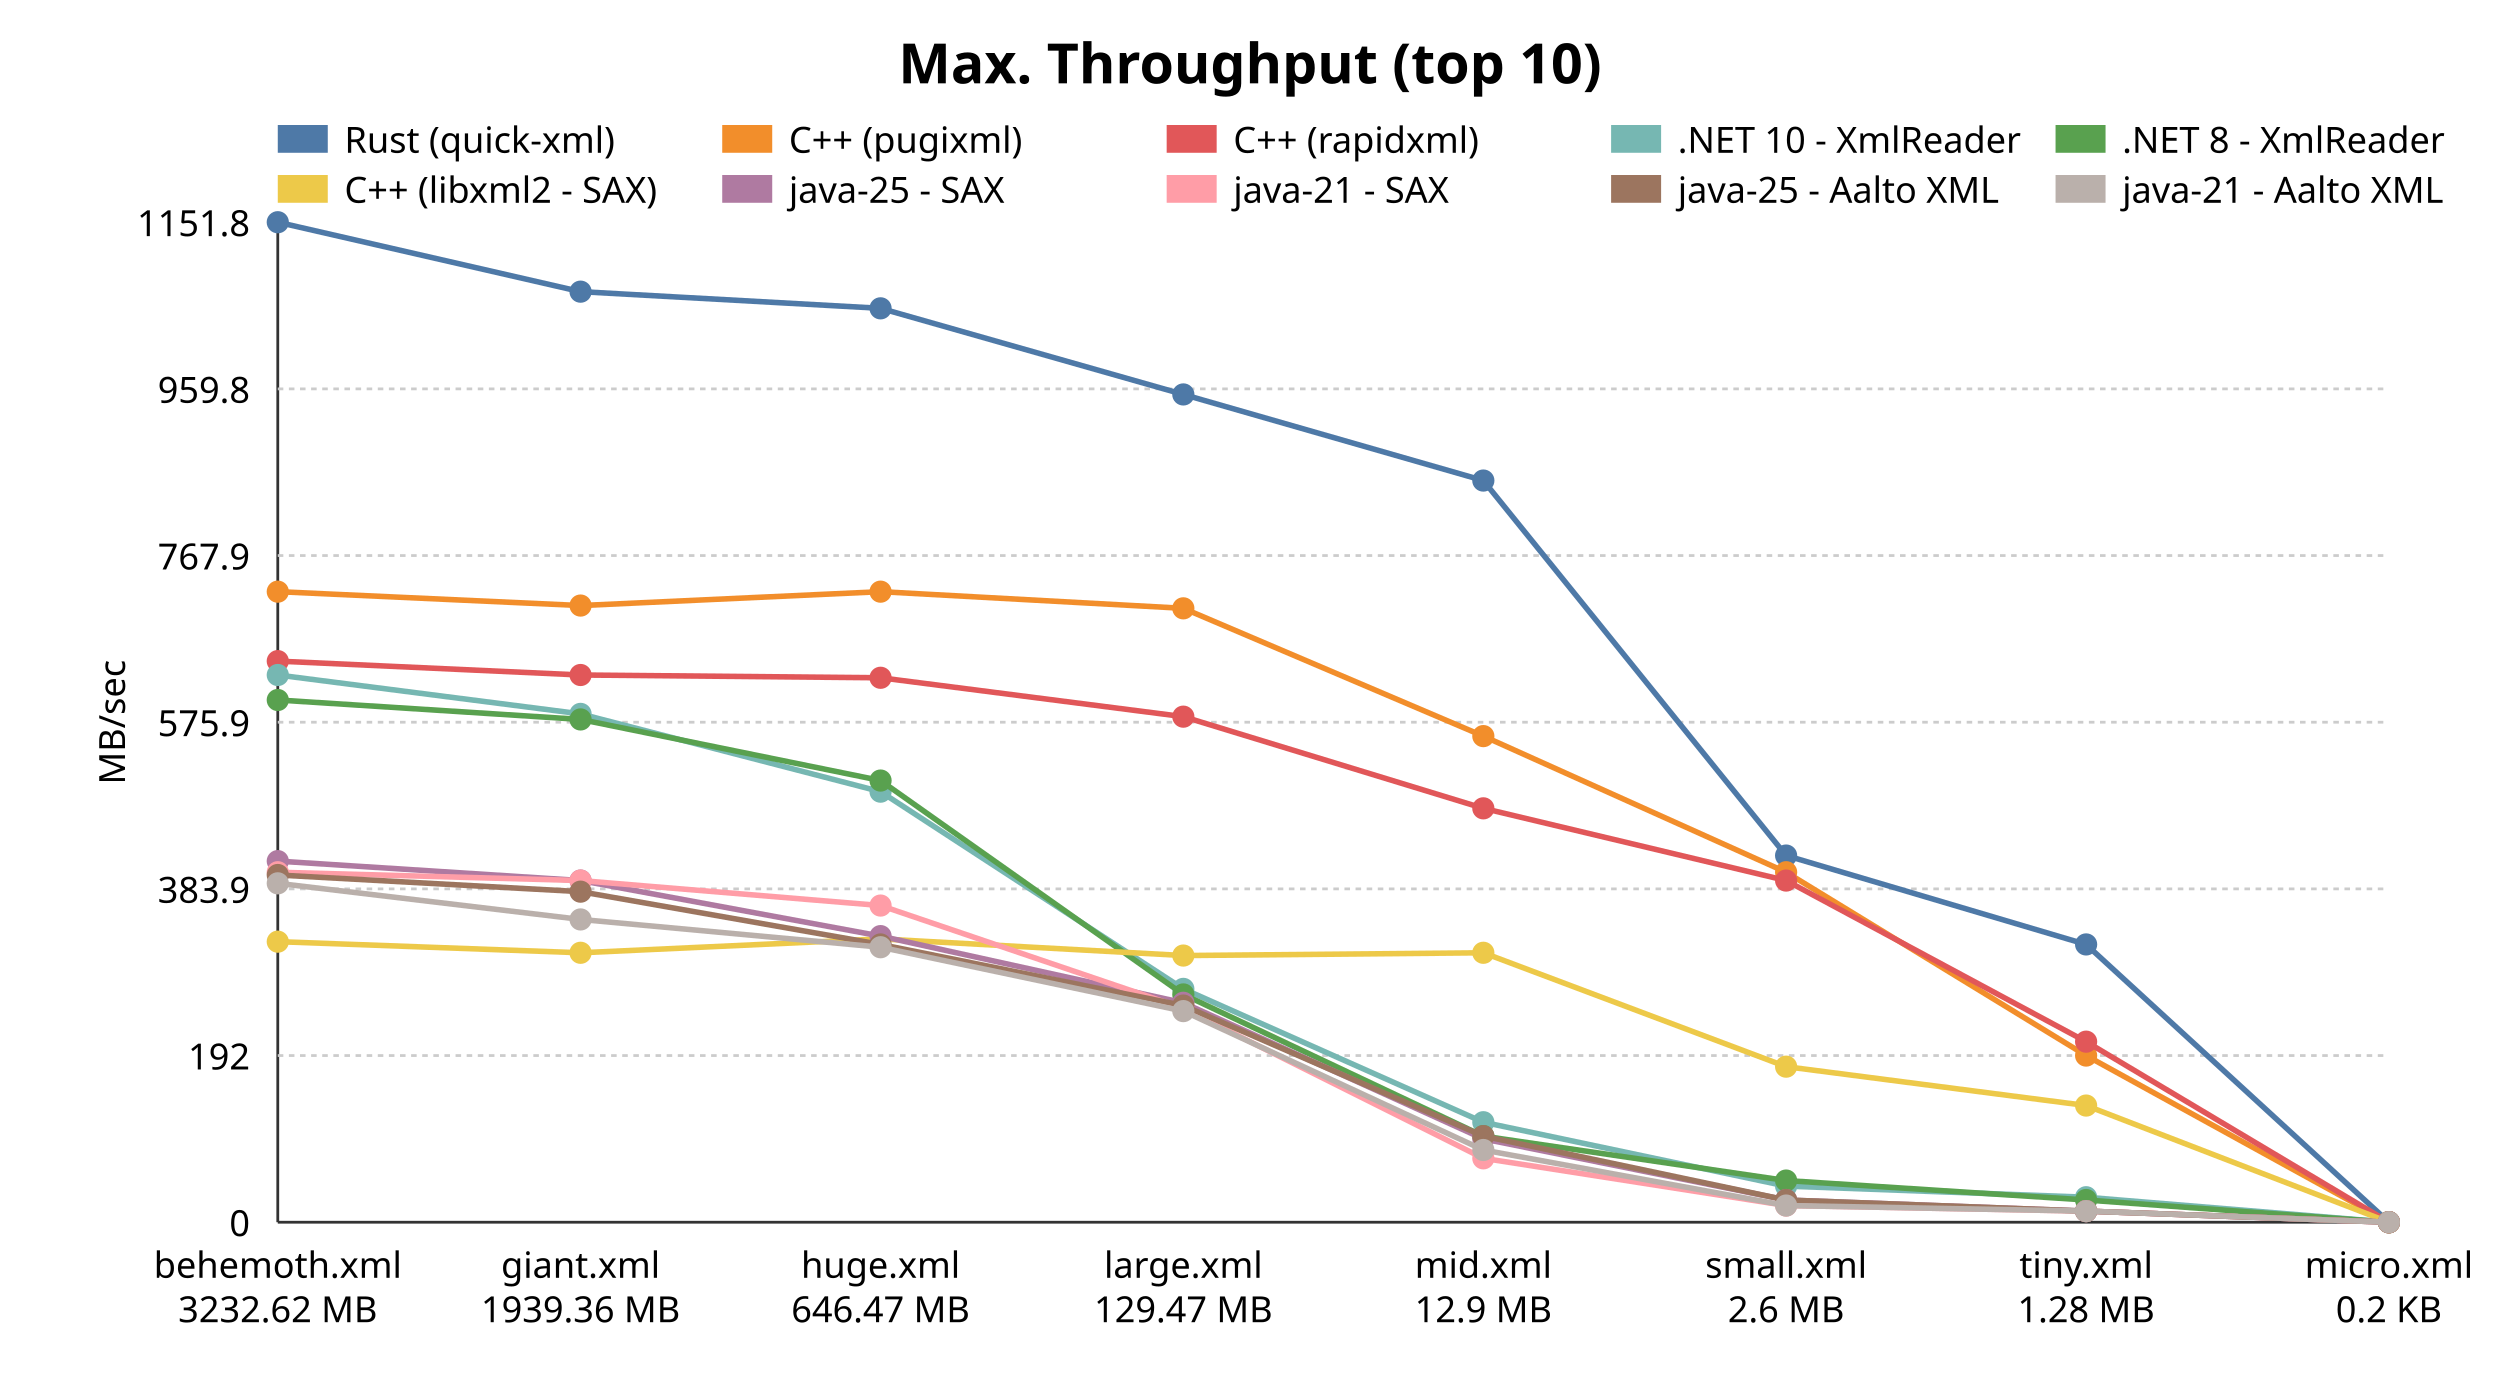
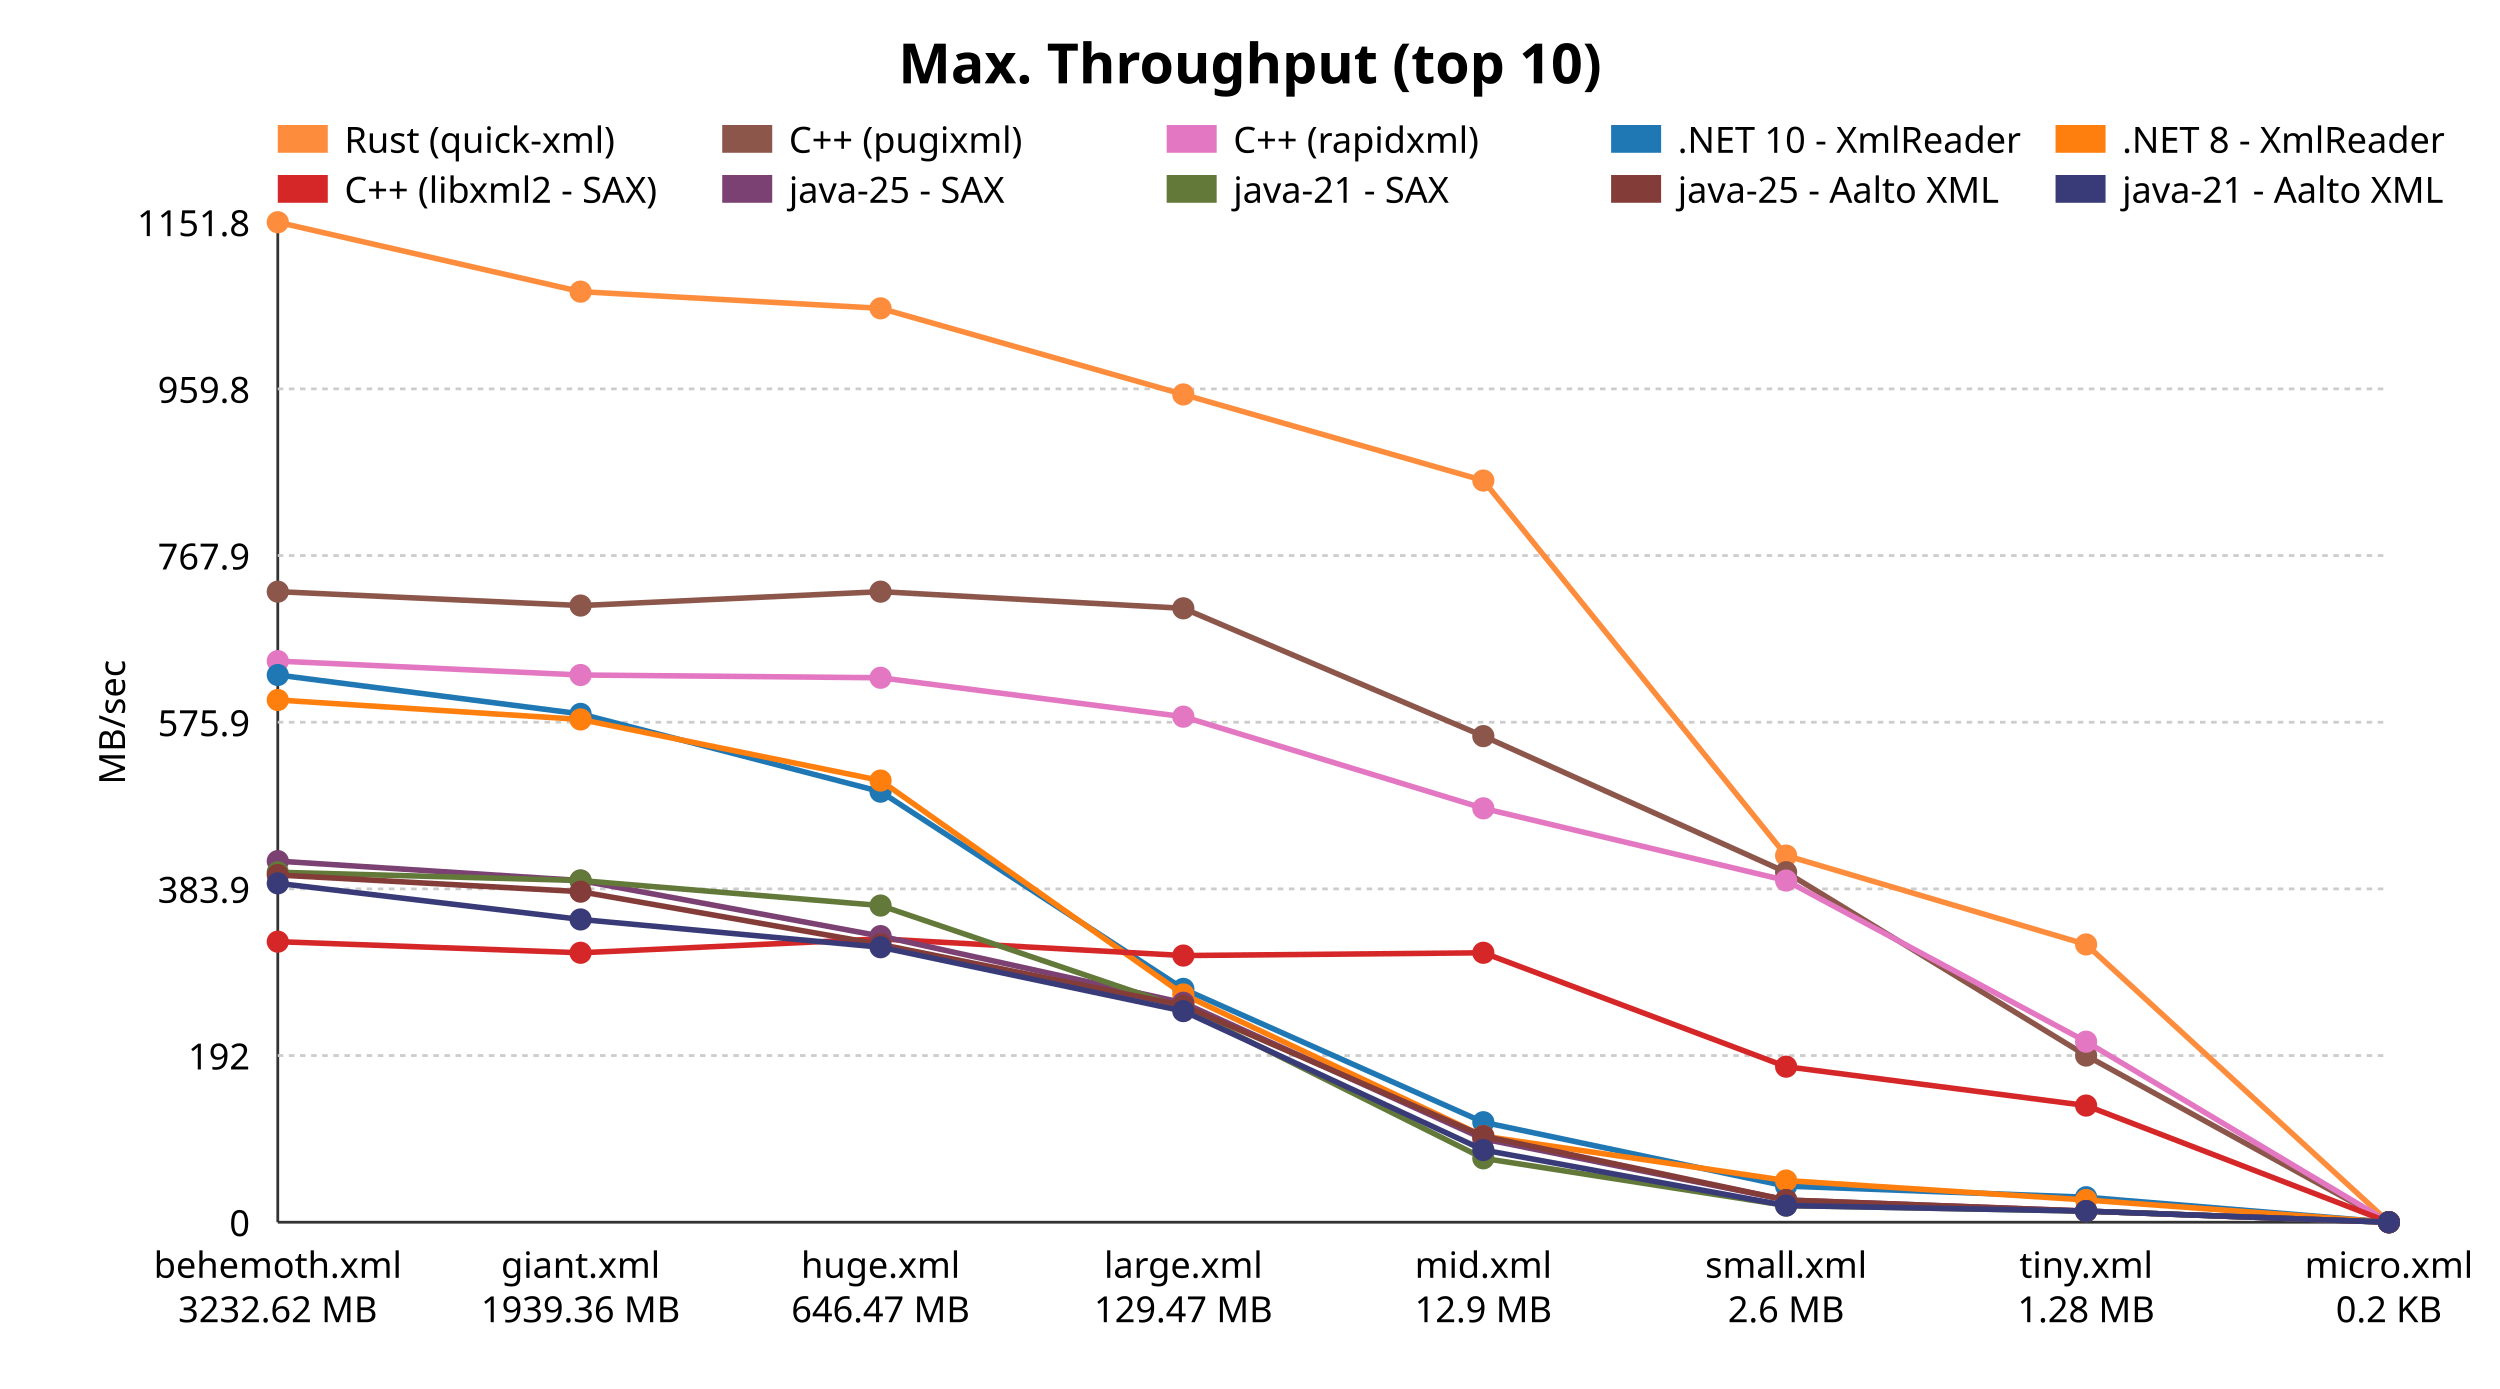
<svg xmlns="http://www.w3.org/2000/svg" width="900" height="500" style="background-color:#fff">
  <style> .label { font: 13px sans-serif; } .legend { font: 13px sans-serif; } .axis { stroke: #333; stroke-width: 1; } .chart-title { font: bold 20px sans-serif; } </style>
  <text x="450" y="30" text-anchor="middle" class="chart-title">Max. Throughput (top 10)</text>
  <text x="45" y="260" text-anchor="middle" class="label" font-size="16px" transform="rotate(-90 45,260)">MB/sec</text>
  <line x1="100" y1="80" x2="100" y2="440" class="axis" />
  <line x1="100" y1="440" x2="860" y2="440" class="axis" />
  <text x="90" y="445" text-anchor="end" class="label">0</text>
  <text x="90" y="385" text-anchor="end" class="label">192</text>
  <line x1="100" y1="380" x2="860" y2="380" stroke="#ccc" stroke-dasharray="2,2" />
  <text x="90" y="325" text-anchor="end" class="label">383.9</text>
  <line x1="100" y1="320" x2="860" y2="320" stroke="#ccc" stroke-dasharray="2,2" />
  <text x="90" y="265" text-anchor="end" class="label">575.9</text>
  <line x1="100" y1="260" x2="860" y2="260" stroke="#ccc" stroke-dasharray="2,2" />
  <text x="90" y="205" text-anchor="end" class="label">767.9</text>
  <line x1="100" y1="200" x2="860" y2="200" stroke="#ccc" stroke-dasharray="2,2" />
  <text x="90" y="145" text-anchor="end" class="label">959.8</text>
  <line x1="100" y1="140" x2="860" y2="140" stroke="#ccc" stroke-dasharray="2,2" />
  <text x="90" y="85" text-anchor="end" class="label">1151.8</text>
  <text x="100" y="460" text-anchor="middle" class="label">behemoth.xml</text>
  <text x="100" y="476" text-anchor="middle" class="label" font-size="11px">3232.62 MB</text>
  <text x="209" y="460" text-anchor="middle" class="label">giant.xml</text>
  <text x="209" y="476" text-anchor="middle" class="label" font-size="11px">1939.36 MB</text>
  <text x="317" y="460" text-anchor="middle" class="label">huge.xml</text>
  <text x="317" y="476" text-anchor="middle" class="label" font-size="11px">646.47 MB</text>
  <text x="426" y="460" text-anchor="middle" class="label">large.xml</text>
  <text x="426" y="476" text-anchor="middle" class="label" font-size="11px">129.47 MB</text>
  <text x="534" y="460" text-anchor="middle" class="label">mid.xml</text>
  <text x="534" y="476" text-anchor="middle" class="label" font-size="11px">12.9 MB</text>
  <text x="643" y="460" text-anchor="middle" class="label">small.xml</text>
  <text x="643" y="476" text-anchor="middle" class="label" font-size="11px">2.6 MB</text>
  <text x="751" y="460" text-anchor="middle" class="label">tiny.xml</text>
  <text x="751" y="476" text-anchor="middle" class="label" font-size="11px">1.28 MB</text>
  <text x="860" y="460" text-anchor="middle" class="label">micro.xml</text>
  <text x="860" y="476" text-anchor="middle" class="label" font-size="11px">0.2 KB</text>
-   <polyline fill="none" stroke="#4e79a7" stroke-width="2" points="100,80 209,105 317,111 426,142 534,173 643,308 751,340 860,440" />
-   <circle cx="100" cy="80" r="4" fill="#4e79a7" />
-   <circle cx="209" cy="105" r="4" fill="#4e79a7" />
-   <circle cx="317" cy="111" r="4" fill="#4e79a7" />
-   <circle cx="426" cy="142" r="4" fill="#4e79a7" />
-   <circle cx="534" cy="173" r="4" fill="#4e79a7" />
-   <circle cx="643" cy="308" r="4" fill="#4e79a7" />
-   <circle cx="751" cy="340" r="4" fill="#4e79a7" />
-   <circle cx="860" cy="440" r="4" fill="#4e79a7" />
-   <polyline fill="none" stroke="#f28e2b" stroke-width="2" points="100,213 209,218 317,213 426,219 534,265 643,314 751,380 860,440" />
-   <circle cx="100" cy="213" r="4" fill="#f28e2b" />
-   <circle cx="209" cy="218" r="4" fill="#f28e2b" />
-   <circle cx="317" cy="213" r="4" fill="#f28e2b" />
-   <circle cx="426" cy="219" r="4" fill="#f28e2b" />
-   <circle cx="534" cy="265" r="4" fill="#f28e2b" />
-   <circle cx="643" cy="314" r="4" fill="#f28e2b" />
-   <circle cx="751" cy="380" r="4" fill="#f28e2b" />
-   <circle cx="860" cy="440" r="4" fill="#f28e2b" />
-   <polyline fill="none" stroke="#e15759" stroke-width="2" points="100,238 209,243 317,244 426,258 534,291 643,317 751,375 860,440" />
-   <circle cx="100" cy="238" r="4" fill="#e15759" />
-   <circle cx="209" cy="243" r="4" fill="#e15759" />
-   <circle cx="317" cy="244" r="4" fill="#e15759" />
-   <circle cx="426" cy="258" r="4" fill="#e15759" />
-   <circle cx="534" cy="291" r="4" fill="#e15759" />
-   <circle cx="643" cy="317" r="4" fill="#e15759" />
-   <circle cx="751" cy="375" r="4" fill="#e15759" />
-   <circle cx="860" cy="440" r="4" fill="#e15759" />
-   <polyline fill="none" stroke="#76b7b2" stroke-width="2" points="100,243 209,257 317,285 426,356 534,404 643,427 751,431 860,440" />
-   <circle cx="100" cy="243" r="4" fill="#76b7b2" />
-   <circle cx="209" cy="257" r="4" fill="#76b7b2" />
-   <circle cx="317" cy="285" r="4" fill="#76b7b2" />
-   <circle cx="426" cy="356" r="4" fill="#76b7b2" />
-   <circle cx="534" cy="404" r="4" fill="#76b7b2" />
-   <circle cx="643" cy="427" r="4" fill="#76b7b2" />
-   <circle cx="751" cy="431" r="4" fill="#76b7b2" />
-   <circle cx="860" cy="440" r="4" fill="#76b7b2" />
-   <polyline fill="none" stroke="#59a14f" stroke-width="2" points="100,252 209,259 317,281 426,358 534,409 643,425 751,432 860,440" />
-   <circle cx="100" cy="252" r="4" fill="#59a14f" />
-   <circle cx="209" cy="259" r="4" fill="#59a14f" />
-   <circle cx="317" cy="281" r="4" fill="#59a14f" />
-   <circle cx="426" cy="358" r="4" fill="#59a14f" />
-   <circle cx="534" cy="409" r="4" fill="#59a14f" />
-   <circle cx="643" cy="425" r="4" fill="#59a14f" />
-   <circle cx="751" cy="432" r="4" fill="#59a14f" />
-   <circle cx="860" cy="440" r="4" fill="#59a14f" />
-   <polyline fill="none" stroke="#edc949" stroke-width="2" points="100,339 209,343 317,338 426,344 534,343 643,384 751,398 860,440" />
-   <circle cx="100" cy="339" r="4" fill="#edc949" />
-   <circle cx="209" cy="343" r="4" fill="#edc949" />
-   <circle cx="317" cy="338" r="4" fill="#edc949" />
-   <circle cx="426" cy="344" r="4" fill="#edc949" />
-   <circle cx="534" cy="343" r="4" fill="#edc949" />
-   <circle cx="643" cy="384" r="4" fill="#edc949" />
-   <circle cx="751" cy="398" r="4" fill="#edc949" />
-   <circle cx="860" cy="440" r="4" fill="#edc949" />
-   <polyline fill="none" stroke="#af7aa1" stroke-width="2" points="100,310 209,317 317,337 426,361 534,410 643,432 751,436 860,440" />
-   <circle cx="100" cy="310" r="4" fill="#af7aa1" />
-   <circle cx="209" cy="317" r="4" fill="#af7aa1" />
-   <circle cx="317" cy="337" r="4" fill="#af7aa1" />
-   <circle cx="426" cy="361" r="4" fill="#af7aa1" />
-   <circle cx="534" cy="410" r="4" fill="#af7aa1" />
-   <circle cx="643" cy="432" r="4" fill="#af7aa1" />
-   <circle cx="751" cy="436" r="4" fill="#af7aa1" />
-   <circle cx="860" cy="440" r="4" fill="#af7aa1" />
-   <polyline fill="none" stroke="#ff9da7" stroke-width="2" points="100,314 209,317 317,326 426,363 534,417 643,434 751,436 860,440" />
-   <circle cx="100" cy="314" r="4" fill="#ff9da7" />
-   <circle cx="209" cy="317" r="4" fill="#ff9da7" />
-   <circle cx="317" cy="326" r="4" fill="#ff9da7" />
-   <circle cx="426" cy="363" r="4" fill="#ff9da7" />
-   <circle cx="534" cy="417" r="4" fill="#ff9da7" />
-   <circle cx="643" cy="434" r="4" fill="#ff9da7" />
-   <circle cx="751" cy="436" r="4" fill="#ff9da7" />
-   <circle cx="860" cy="440" r="4" fill="#ff9da7" />
-   <polyline fill="none" stroke="#9c755f" stroke-width="2" points="100,315 209,321 317,340 426,362 534,409 643,432 751,436 860,440" />
-   <circle cx="100" cy="315" r="4" fill="#9c755f" />
-   <circle cx="209" cy="321" r="4" fill="#9c755f" />
-   <circle cx="317" cy="340" r="4" fill="#9c755f" />
-   <circle cx="426" cy="362" r="4" fill="#9c755f" />
-   <circle cx="534" cy="409" r="4" fill="#9c755f" />
-   <circle cx="643" cy="432" r="4" fill="#9c755f" />
-   <circle cx="751" cy="436" r="4" fill="#9c755f" />
-   <circle cx="860" cy="440" r="4" fill="#9c755f" />
-   <polyline fill="none" stroke="#bab0ab" stroke-width="2" points="100,318 209,331 317,341 426,364 534,414 643,434 751,436 860,440" />
-   <circle cx="100" cy="318" r="4" fill="#bab0ab" />
-   <circle cx="209" cy="331" r="4" fill="#bab0ab" />
-   <circle cx="317" cy="341" r="4" fill="#bab0ab" />
-   <circle cx="426" cy="364" r="4" fill="#bab0ab" />
-   <circle cx="534" cy="414" r="4" fill="#bab0ab" />
-   <circle cx="643" cy="434" r="4" fill="#bab0ab" />
-   <circle cx="751" cy="436" r="4" fill="#bab0ab" />
-   <circle cx="860" cy="440" r="4" fill="#bab0ab" />
-   <rect x="100" y="45" width="18" height="10" fill="#4e79a7" />
+   <polyline fill="none" stroke="#fd8d3c" stroke-width="2" points="100,80 209,105 317,111 426,142 534,173 643,308 751,340 860,440" />
+   <circle cx="100" cy="80" r="4" fill="#fd8d3c" />
+   <circle cx="209" cy="105" r="4" fill="#fd8d3c" />
+   <circle cx="317" cy="111" r="4" fill="#fd8d3c" />
+   <circle cx="426" cy="142" r="4" fill="#fd8d3c" />
+   <circle cx="534" cy="173" r="4" fill="#fd8d3c" />
+   <circle cx="643" cy="308" r="4" fill="#fd8d3c" />
+   <circle cx="751" cy="340" r="4" fill="#fd8d3c" />
+   <circle cx="860" cy="440" r="4" fill="#fd8d3c" />
+   <polyline fill="none" stroke="#8c564b" stroke-width="2" points="100,213 209,218 317,213 426,219 534,265 643,314 751,380 860,440" />
+   <circle cx="100" cy="213" r="4" fill="#8c564b" />
+   <circle cx="209" cy="218" r="4" fill="#8c564b" />
+   <circle cx="317" cy="213" r="4" fill="#8c564b" />
+   <circle cx="426" cy="219" r="4" fill="#8c564b" />
+   <circle cx="534" cy="265" r="4" fill="#8c564b" />
+   <circle cx="643" cy="314" r="4" fill="#8c564b" />
+   <circle cx="751" cy="380" r="4" fill="#8c564b" />
+   <circle cx="860" cy="440" r="4" fill="#8c564b" />
+   <polyline fill="none" stroke="#e377c2" stroke-width="2" points="100,238 209,243 317,244 426,258 534,291 643,317 751,375 860,440" />
+   <circle cx="100" cy="238" r="4" fill="#e377c2" />
+   <circle cx="209" cy="243" r="4" fill="#e377c2" />
+   <circle cx="317" cy="244" r="4" fill="#e377c2" />
+   <circle cx="426" cy="258" r="4" fill="#e377c2" />
+   <circle cx="534" cy="291" r="4" fill="#e377c2" />
+   <circle cx="643" cy="317" r="4" fill="#e377c2" />
+   <circle cx="751" cy="375" r="4" fill="#e377c2" />
+   <circle cx="860" cy="440" r="4" fill="#e377c2" />
+   <polyline fill="none" stroke="#1f77b4" stroke-width="2" points="100,243 209,257 317,285 426,356 534,404 643,427 751,431 860,440" />
+   <circle cx="100" cy="243" r="4" fill="#1f77b4" />
+   <circle cx="209" cy="257" r="4" fill="#1f77b4" />
+   <circle cx="317" cy="285" r="4" fill="#1f77b4" />
+   <circle cx="426" cy="356" r="4" fill="#1f77b4" />
+   <circle cx="534" cy="404" r="4" fill="#1f77b4" />
+   <circle cx="643" cy="427" r="4" fill="#1f77b4" />
+   <circle cx="751" cy="431" r="4" fill="#1f77b4" />
+   <circle cx="860" cy="440" r="4" fill="#1f77b4" />
+   <polyline fill="none" stroke="#ff7f0e" stroke-width="2" points="100,252 209,259 317,281 426,358 534,409 643,425 751,432 860,440" />
+   <circle cx="100" cy="252" r="4" fill="#ff7f0e" />
+   <circle cx="209" cy="259" r="4" fill="#ff7f0e" />
+   <circle cx="317" cy="281" r="4" fill="#ff7f0e" />
+   <circle cx="426" cy="358" r="4" fill="#ff7f0e" />
+   <circle cx="534" cy="409" r="4" fill="#ff7f0e" />
+   <circle cx="643" cy="425" r="4" fill="#ff7f0e" />
+   <circle cx="751" cy="432" r="4" fill="#ff7f0e" />
+   <circle cx="860" cy="440" r="4" fill="#ff7f0e" />
+   <polyline fill="none" stroke="#d62728" stroke-width="2" points="100,339 209,343 317,338 426,344 534,343 643,384 751,398 860,440" />
+   <circle cx="100" cy="339" r="4" fill="#d62728" />
+   <circle cx="209" cy="343" r="4" fill="#d62728" />
+   <circle cx="317" cy="338" r="4" fill="#d62728" />
+   <circle cx="426" cy="344" r="4" fill="#d62728" />
+   <circle cx="534" cy="343" r="4" fill="#d62728" />
+   <circle cx="643" cy="384" r="4" fill="#d62728" />
+   <circle cx="751" cy="398" r="4" fill="#d62728" />
+   <circle cx="860" cy="440" r="4" fill="#d62728" />
+   <polyline fill="none" stroke="#7b4173" stroke-width="2" points="100,310 209,317 317,337 426,361 534,410 643,432 751,436 860,440" />
+   <circle cx="100" cy="310" r="4" fill="#7b4173" />
+   <circle cx="209" cy="317" r="4" fill="#7b4173" />
+   <circle cx="317" cy="337" r="4" fill="#7b4173" />
+   <circle cx="426" cy="361" r="4" fill="#7b4173" />
+   <circle cx="534" cy="410" r="4" fill="#7b4173" />
+   <circle cx="643" cy="432" r="4" fill="#7b4173" />
+   <circle cx="751" cy="436" r="4" fill="#7b4173" />
+   <circle cx="860" cy="440" r="4" fill="#7b4173" />
+   <polyline fill="none" stroke="#637939" stroke-width="2" points="100,314 209,317 317,326 426,363 534,417 643,434 751,436 860,440" />
+   <circle cx="100" cy="314" r="4" fill="#637939" />
+   <circle cx="209" cy="317" r="4" fill="#637939" />
+   <circle cx="317" cy="326" r="4" fill="#637939" />
+   <circle cx="426" cy="363" r="4" fill="#637939" />
+   <circle cx="534" cy="417" r="4" fill="#637939" />
+   <circle cx="643" cy="434" r="4" fill="#637939" />
+   <circle cx="751" cy="436" r="4" fill="#637939" />
+   <circle cx="860" cy="440" r="4" fill="#637939" />
+   <polyline fill="none" stroke="#843c39" stroke-width="2" points="100,315 209,321 317,340 426,362 534,409 643,432 751,436 860,440" />
+   <circle cx="100" cy="315" r="4" fill="#843c39" />
+   <circle cx="209" cy="321" r="4" fill="#843c39" />
+   <circle cx="317" cy="340" r="4" fill="#843c39" />
+   <circle cx="426" cy="362" r="4" fill="#843c39" />
+   <circle cx="534" cy="409" r="4" fill="#843c39" />
+   <circle cx="643" cy="432" r="4" fill="#843c39" />
+   <circle cx="751" cy="436" r="4" fill="#843c39" />
+   <circle cx="860" cy="440" r="4" fill="#843c39" />
+   <polyline fill="none" stroke="#393b79" stroke-width="2" points="100,318 209,331 317,341 426,364 534,414 643,434 751,436 860,440" />
+   <circle cx="100" cy="318" r="4" fill="#393b79" />
+   <circle cx="209" cy="331" r="4" fill="#393b79" />
+   <circle cx="317" cy="341" r="4" fill="#393b79" />
+   <circle cx="426" cy="364" r="4" fill="#393b79" />
+   <circle cx="534" cy="414" r="4" fill="#393b79" />
+   <circle cx="643" cy="434" r="4" fill="#393b79" />
+   <circle cx="751" cy="436" r="4" fill="#393b79" />
+   <circle cx="860" cy="440" r="4" fill="#393b79" />
+   <rect x="100" y="45" width="18" height="10" fill="#fd8d3c" />
  <text x="124" y="55" class="legend">Rust (quick-xml)</text>
-   <rect x="260" y="45" width="18" height="10" fill="#f28e2b" />
+   <rect x="260" y="45" width="18" height="10" fill="#8c564b" />
  <text x="284" y="55" class="legend">C++ (pugixml)</text>
-   <rect x="420" y="45" width="18" height="10" fill="#e15759" />
+   <rect x="420" y="45" width="18" height="10" fill="#e377c2" />
  <text x="444" y="55" class="legend">C++ (rapidxml)</text>
-   <rect x="580" y="45" width="18" height="10" fill="#76b7b2" />
+   <rect x="580" y="45" width="18" height="10" fill="#1f77b4" />
  <text x="604" y="55" class="legend">.NET 10 - XmlReader</text>
-   <rect x="740" y="45" width="18" height="10" fill="#59a14f" />
+   <rect x="740" y="45" width="18" height="10" fill="#ff7f0e" />
  <text x="764" y="55" class="legend">.NET 8 - XmlReader</text>
-   <rect x="100" y="63" width="18" height="10" fill="#edc949" />
+   <rect x="100" y="63" width="18" height="10" fill="#d62728" />
  <text x="124" y="73" class="legend">C++ (libxml2 - SAX)</text>
-   <rect x="260" y="63" width="18" height="10" fill="#af7aa1" />
+   <rect x="260" y="63" width="18" height="10" fill="#7b4173" />
  <text x="284" y="73" class="legend">java-25 - SAX</text>
-   <rect x="420" y="63" width="18" height="10" fill="#ff9da7" />
+   <rect x="420" y="63" width="18" height="10" fill="#637939" />
  <text x="444" y="73" class="legend">java-21 - SAX</text>
-   <rect x="580" y="63" width="18" height="10" fill="#9c755f" />
+   <rect x="580" y="63" width="18" height="10" fill="#843c39" />
  <text x="604" y="73" class="legend">java-25 - Aalto XML</text>
-   <rect x="740" y="63" width="18" height="10" fill="#bab0ab" />
+   <rect x="740" y="63" width="18" height="10" fill="#393b79" />
  <text x="764" y="73" class="legend">java-21 - Aalto XML</text>
</svg>
